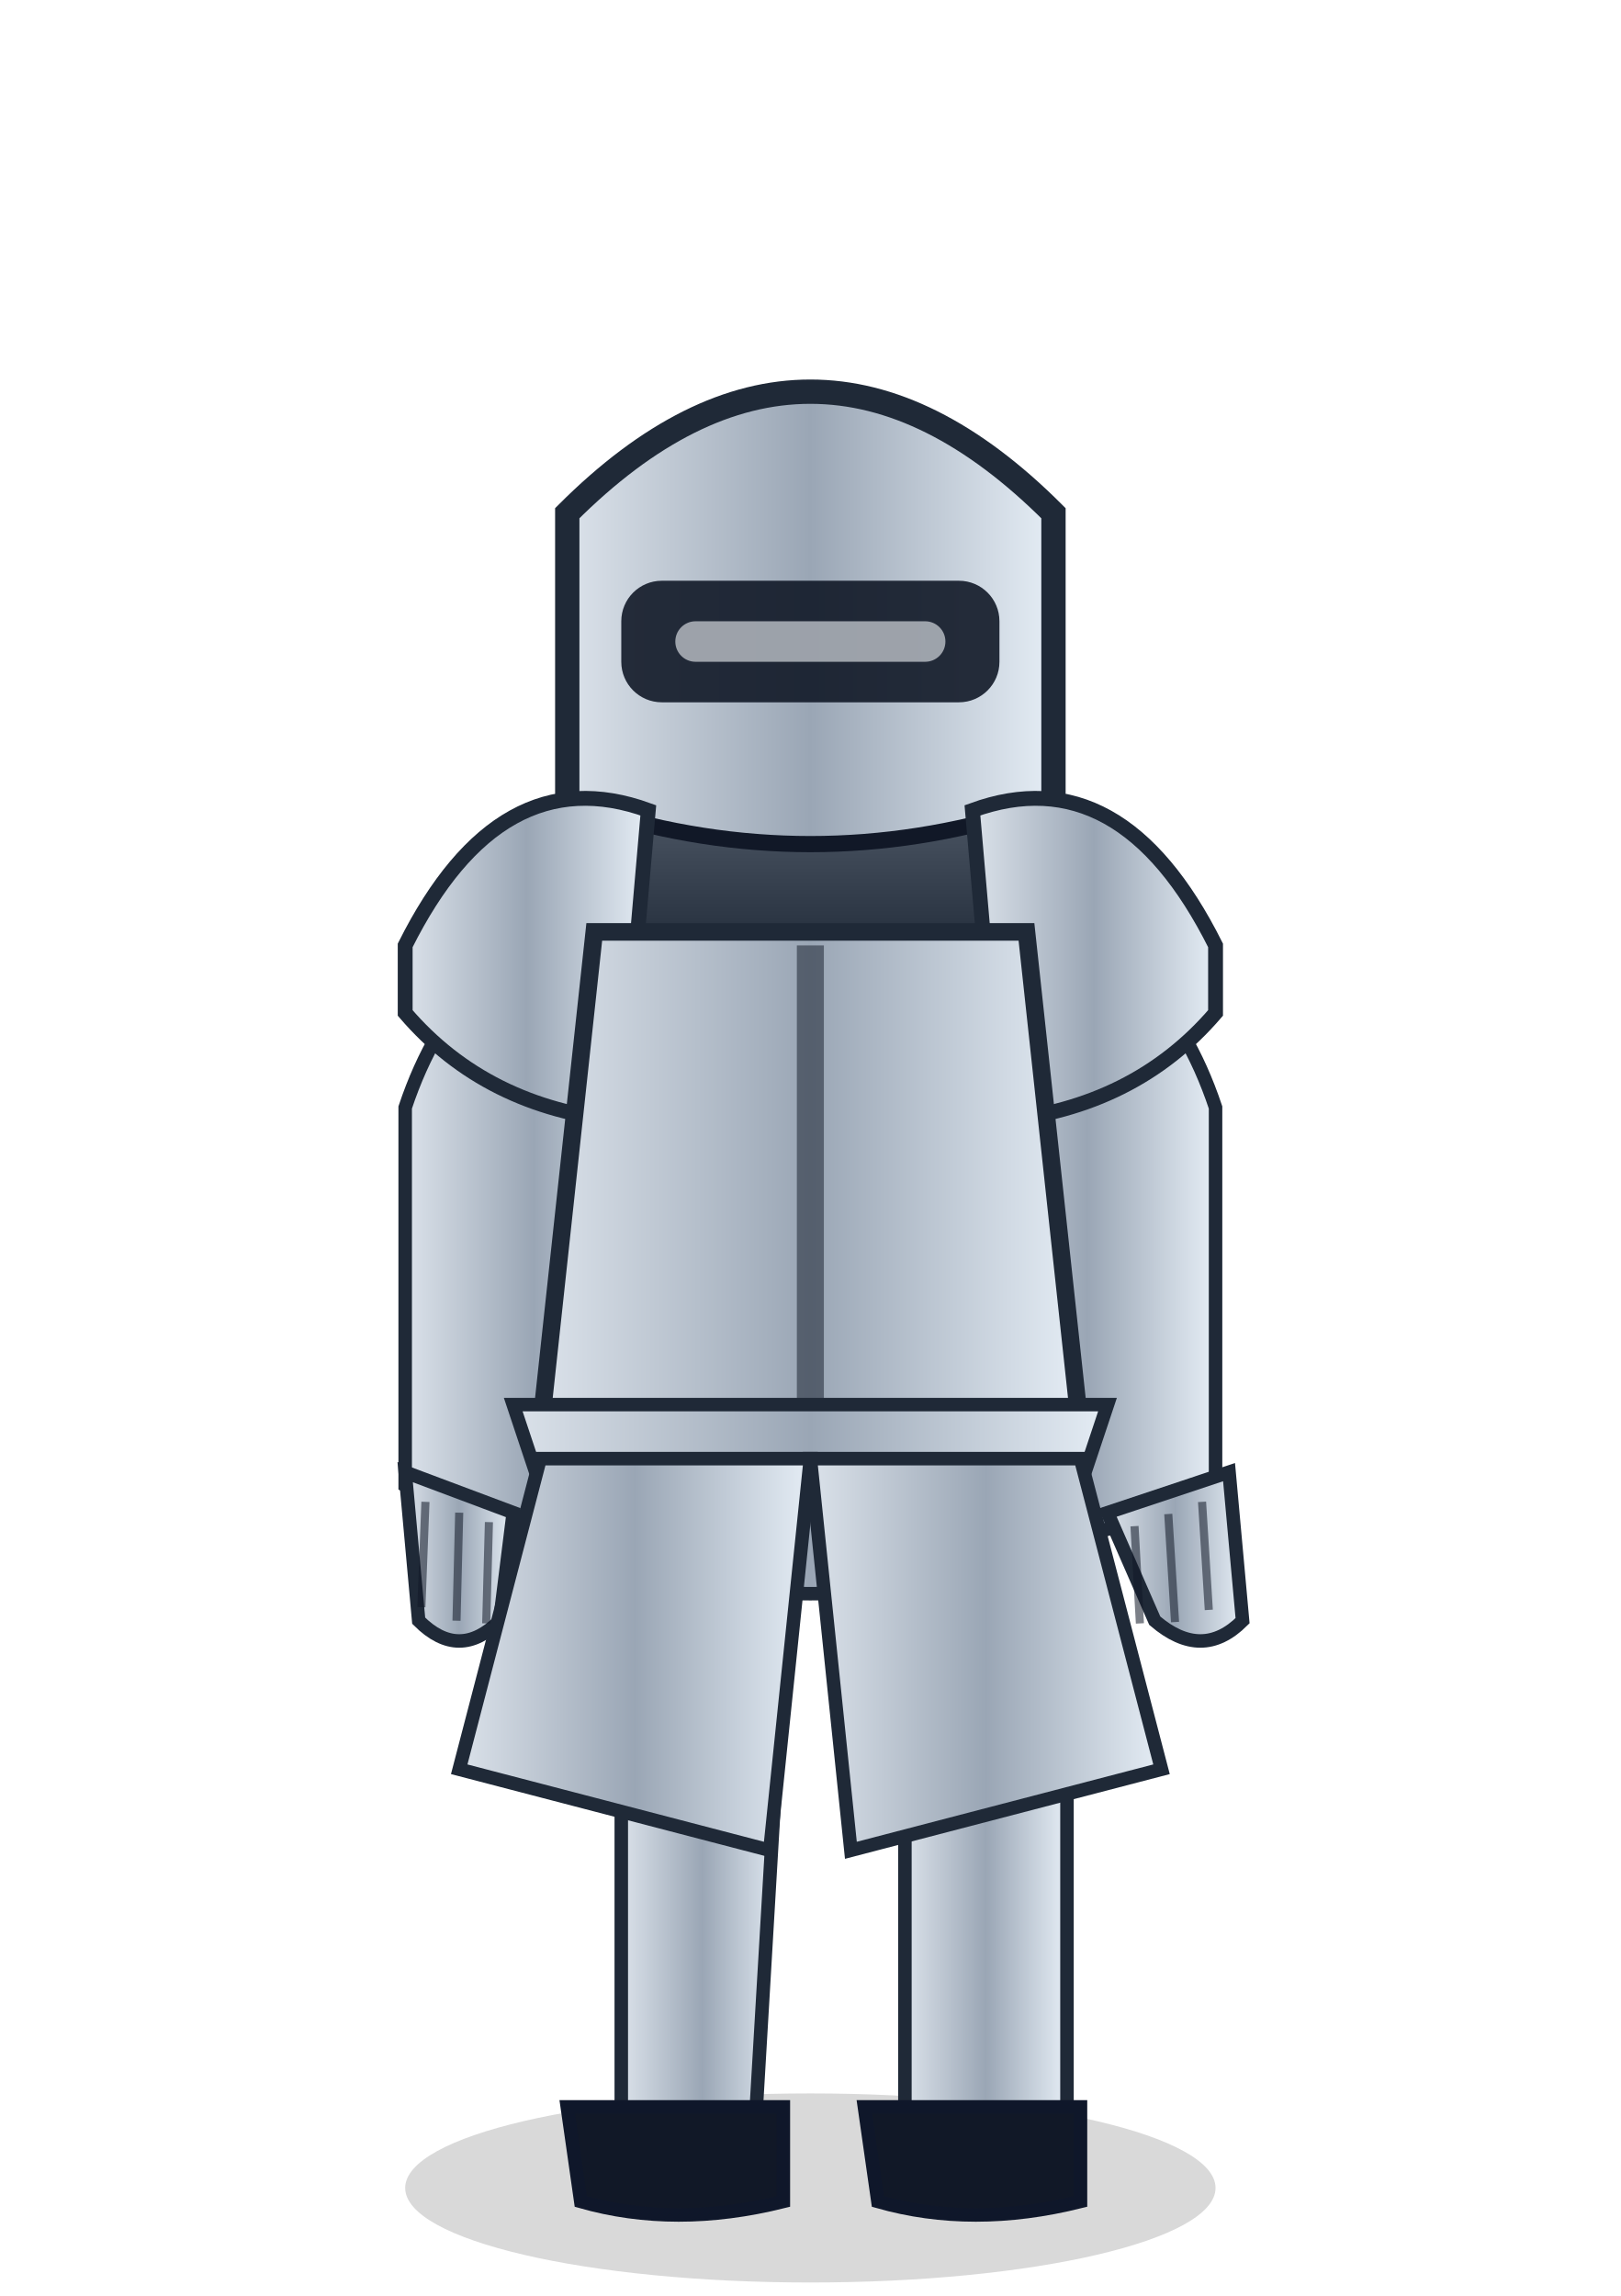
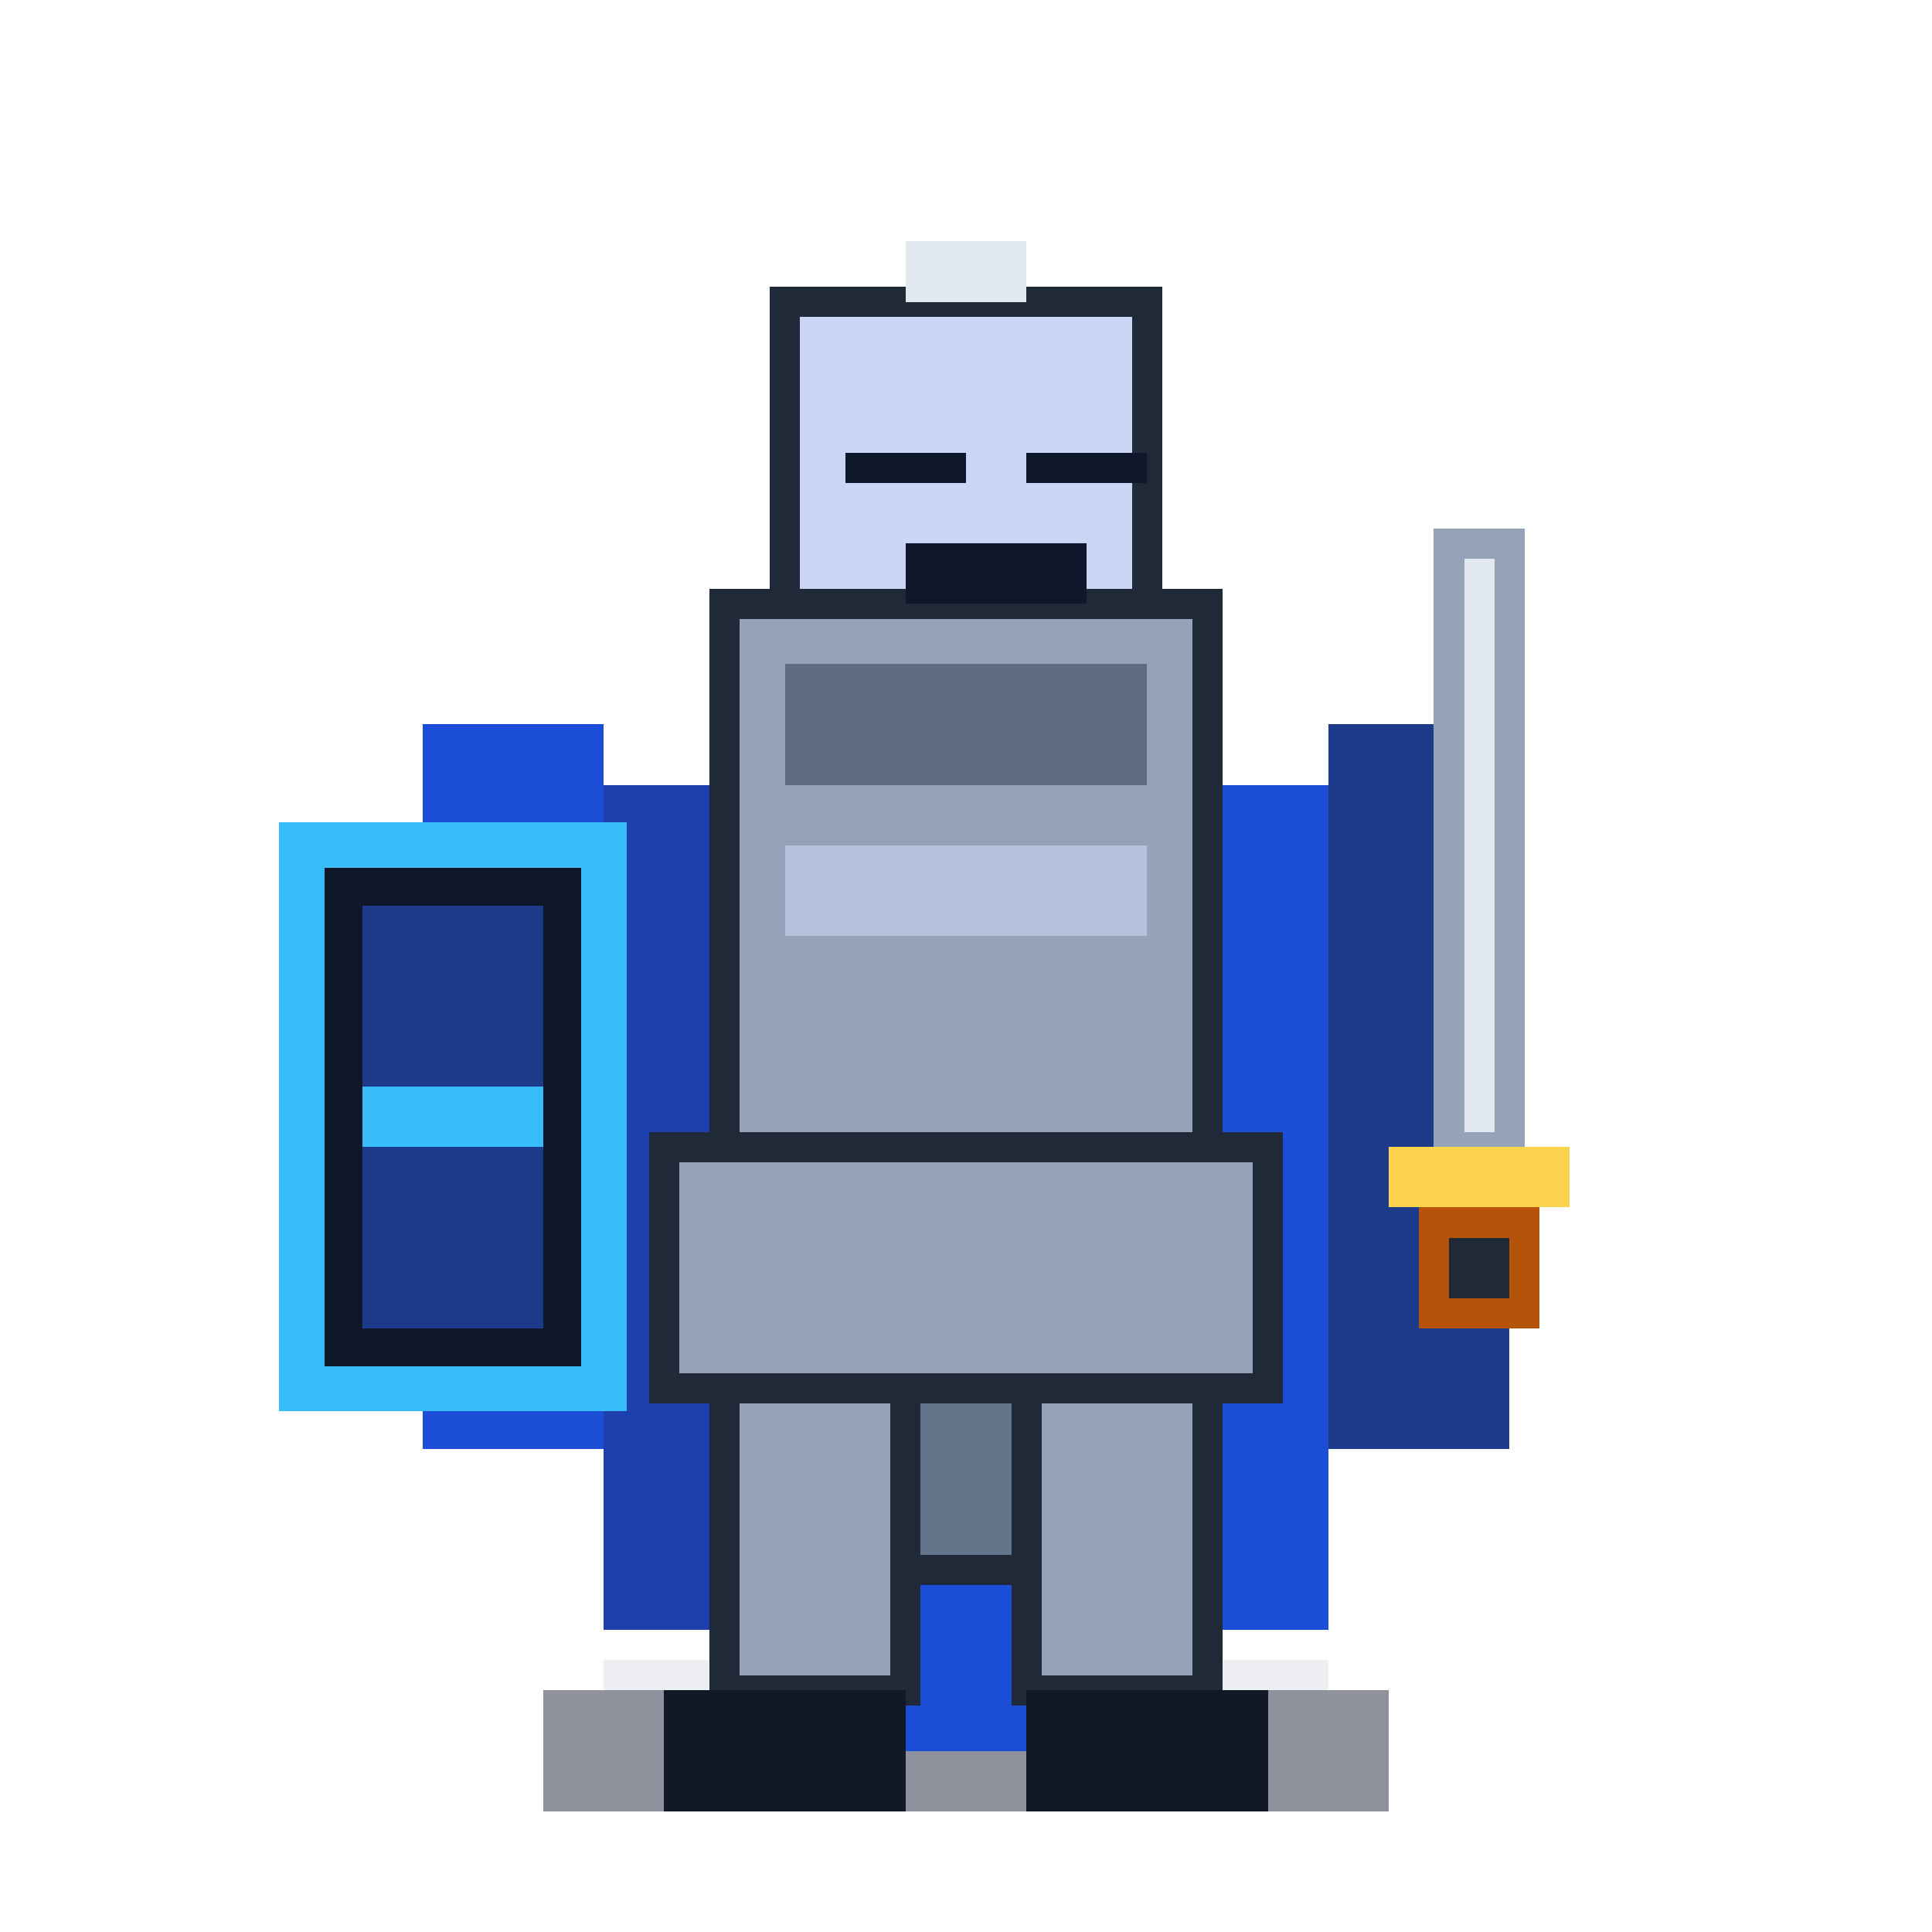
- <svg xmlns="http://www.w3.org/2000/svg" viewBox="0 0 120 170">
-   <defs>
-     <linearGradient id="steel" x1="0%" y1="0%" x2="100%" y2="0%">
-       <stop offset="0%" stop-color="#dbe2ea" />
-       <stop offset="50%" stop-color="#9aa6b5" />
-       <stop offset="100%" stop-color="#e5edf5" />
-     </linearGradient>
-     <linearGradient id="darkSteel" x1="0%" y1="0%" x2="0%" y2="100%">
-       <stop offset="0%" stop-color="#4b5563" />
-       <stop offset="100%" stop-color="#1f2937" />
-     </linearGradient>
-   </defs>
-   <ellipse cx="60" cy="162" rx="30" ry="7" fill="rgba(0,0,0,0.15)" />
-   <path d="M46 122 L58 122 L56 156 Q51 158 46 156 Z" fill="url(#steel)" stroke="#1f2937" stroke-width="1" />
-   <path d="M67 122 L79 122 L79 156 Q74 158 67 156 Z" fill="url(#steel)" stroke="#1f2937" stroke-width="1" />
-   <path d="M42 156 H58 V163 Q50 165 43 163 Z" fill="#111827" stroke="#0f172a" stroke-width="1" />
-   <path d="M64 156 H80 V163 Q72 165 65 163 Z" fill="#111827" stroke="#0f172a" stroke-width="1" />
-   <g id="arm-left">
-     <animateTransform attributeName="transform" type="rotate" values="0 40 75; 2 40 75; 0 40 75; -1 40 75; 0 40 75" dur="3.4s" repeatCount="indefinite" />
-     <path d="M30 82 Q34 70 45 67 L49 82 L42 114 Q35 113 30 110 Z" fill="url(#steel)" stroke="#1f2937" stroke-width="1" />
-     <path d="M30 109 L38 112 L37 120 Q34 123 31 120 Z" fill="url(#steel)" stroke="#1f2937" stroke-width="1" />
-     <path d="M31.5 111.2 L31.2 119" stroke="rgba(17,24,39,0.55)" stroke-width="0.6" />
-     <path d="M34 112 L33.8 120" stroke="rgba(17,24,39,0.55)" stroke-width="0.6" />
-     <path d="M36.2 112.7 L36 120.2" stroke="rgba(17,24,39,0.55)" stroke-width="0.6" />
+ <svg xmlns="http://www.w3.org/2000/svg" viewBox="0 0 64 64" role="img" aria-hidden="true" shape-rendering="crispEdges">
+   <rect width="64" height="64" fill="none" />
+   <g opacity="0.85">
+     <rect x="18" y="56" width="28" height="4" fill="rgba(15,23,42,0.55)" />
+     <rect x="20" y="55" width="24" height="1" fill="rgba(148,163,184,0.2)" />
  </g>
-   <g id="arm-right">
-     <animateTransform attributeName="transform" type="rotate" values="0 80 75; -2 80 75; 0 80 75; 1 80 75; 0 80 75" dur="3.4s" repeatCount="indefinite" />
-     <path d="M90 82 Q86 70 75 67 L71 82 L78 114 Q85 113 90 110 Z" fill="url(#steel)" stroke="#1f2937" stroke-width="1" />
-     <path d="M82 112 L91 109 L92 120 Q89 123 85.5 120 Z" fill="url(#steel)" stroke="#1f2937" stroke-width="1" />
-     <path d="M84 113 L84.4 120.2" stroke="rgba(17,24,39,0.55)" stroke-width="0.6" />
-     <path d="M86.5 112.1 L87 120.1" stroke="rgba(17,24,39,0.55)" stroke-width="0.6" />
-     <path d="M89 111.2 L89.5 119.2" stroke="rgba(17,24,39,0.55)" stroke-width="0.6" />
+   <g class="cape-shape">
+     <rect x="14" y="24" width="6" height="24" fill="#1d4ed8" />
+     <rect x="44" y="24" width="6" height="24" fill="#1e3a8a" />
+     <rect x="20" y="26" width="6" height="28" fill="#1e40af" />
+     <rect x="38" y="26" width="6" height="28" fill="#1d4ed8" />
+     <rect x="26" y="28" width="12" height="30" fill="#1d4ed8" />
  </g>
-   <g id="breath">
-     <animateTransform attributeName="transform" type="translate" values="0 0; 0 -2.4; 0 0" dur="4.2s" repeatCount="indefinite" />
-     <path d="M42 38 Q60 20 78 38 V60 Q60 66 42 60 Z" fill="url(#steel)" stroke="#1f2937" stroke-width="1.8" />
-     <g>
-       <animateTransform attributeName="transform" type="translate" values="0 0; 0 0; 2 0; 2 0; 0 0; 0 0" keyTimes="0;0.5;0.533;0.866;0.9;1" dur="30s" repeatCount="indefinite" calcMode="spline" keySplines="0.4 0 0.2 1;                     0.4 0 0.2 1;                     0 0 1 1;                     0.4 0 0.2 1;                     0 0 1 1" />
-       <rect x="46" y="43" width="28" height="9" rx="3" fill="#111827" opacity="0.9" />
-       <rect x="50" y="46" width="20" height="3" rx="1.5" fill="#d1d5db" opacity="0.7">
-         <animate attributeName="x" values="50;50;60;60;50;50" keyTimes="0;0.5;0.533;0.866;0.9;1" dur="30s" repeatCount="indefinite" calcMode="spline" keySplines="0.4 0 0.2 1;                              0.4 0 0.2 1;                              0 0 1 1;                              0.4 0 0.2 1;                              0 0 1 1" />
-         <animate attributeName="width" values="20;20;10;10;20;20" keyTimes="0;0.5;0.533;0.866;0.9;1" dur="30s" repeatCount="indefinite" calcMode="spline" keySplines="0.4 0 0.2 1;                              0.4 0 0.2 1;                              0 0 1 1;                              0.4 0 0.2 1;                              0 0 1 1" />
-         <animate attributeName="height" values="3;3;0.25;3;3;0.25;3;3;0.25;3" keyTimes="0;0.332;0.338;0.345;0.655;0.661;0.668;0.988;0.994;1" dur="30s" repeatCount="indefinite" calcMode="spline" keySplines="0.4 0 0.2 1;                              0.4 0 0.2 1;                              0.4 0 0.2 1;                              0.4 0 0.2 1;                              0.4 0 0.2 1;                              0.4 0 0.2 1;                              0.4 0 0.2 1;                              0.4 0 0.2 1;                              0 0 1 1" />
-         <animate attributeName="y" values="46;46;47.4;46;46;47.4;46;46;47.4;46" keyTimes="0;0.332;0.338;0.345;0.655;0.661;0.668;0.988;0.994;1" dur="30s" repeatCount="indefinite" calcMode="spline" keySplines="0.4 0 0.2 1;                              0.4 0 0.2 1;                              0.4 0 0.2 1;                              0.4 0 0.2 1;                              0.4 0 0.2 1;                              0.4 0 0.2 1;                              0.4 0 0.2 1;                              0.4 0 0.2 1;                              0 0 1 1" />
-       </rect>
-     </g>
-     <path d="M44 60 Q60 65 76 60 L78 69 Q60 74 42 69 Z" fill="url(#darkSteel)" stroke="#111827" stroke-width="1.2" />
-     <path d="M30 70 Q37 56 48 60 L46 83 Q36 82 30 75 Z" fill="url(#steel)" stroke="#1f2937" stroke-width="1.1" />
-     <path d="M90 70 Q83 56 72 60 L74 83 Q84 82 90 75 Z" fill="url(#steel)" stroke="#1f2937" stroke-width="1.1" />
-     <path d="M44 69 L76 69 L80 106 Q60 114 40 106 Z" fill="url(#steel)" stroke="#1f2937" stroke-width="1.3" />
-     <path d="M60 70 V110" stroke="rgba(17,24,39,0.5)" stroke-width="2" />
-     <path d="M38 104 H82 L78 116 Q60 120 42 116 Z" fill="url(#steel)" stroke="#1f2937" stroke-width="1" />
-     <path d="M40 108 H60 L57 137 L34 131 Z" fill="url(#steel)" stroke="#1f2937" stroke-width="1" />
-     <path d="M80 108 H60 L63 137 L86 131 Z" fill="url(#steel)" stroke="#1f2937" stroke-width="1" />
+   <g class="armor-core">
+     <rect x="26" y="10" width="12" height="10" fill="#cbd5f5" stroke="#1f2937" stroke-width="1" />
+     <rect x="24" y="20" width="16" height="18" fill="#94a3b8" stroke="#1f2937" stroke-width="1" />
+     <rect x="22" y="38" width="20" height="8" fill="#94a3b8" stroke="#1f2937" stroke-width="1" />
+     <rect x="24" y="46" width="16" height="6" fill="#64748b" stroke="#1f2937" stroke-width="1" />
+   </g>
+   <g class="leg-group">
+     <rect class="leg-piece" x="24" y="46" width="6" height="10" fill="#94a3b8" stroke="#1f2937" stroke-width="1" />
+     <rect class="leg-piece" x="34" y="46" width="6" height="10" fill="#94a3b8" stroke="#1f2937" stroke-width="1" />
+     <rect class="leg-piece" x="22" y="56" width="8" height="4" fill="#111827" />
+     <rect class="leg-piece" x="34" y="56" width="8" height="4" fill="#111827" />
+   </g>
+   <g>
+     <rect x="28" y="15" width="4" height="1" fill="#0f172a" />
+     <rect x="34" y="15" width="4" height="1" fill="#0f172a" />
+     <rect x="30" y="18" width="6" height="2" fill="#0f172a" />
+     <rect x="30" y="8" width="4" height="2" fill="#e2e8f0" />
+   </g>
+   <g class="shield-group" transform="translate(6,24)">
+     <rect class="shield-outline" x="4" y="4" width="10" height="18" fill="#0f172a" stroke="#38bdf8" stroke-width="1.5" />
+     <rect x="6" y="6" width="6" height="14" fill="#1e3a8a" />
+     <rect x="6" y="12" width="6" height="2" fill="#38bdf8" />
+   </g>
+   <g class="sword-group" transform="translate(42,18)">
+     <rect class="sword-blade" x="6" y="0" width="2" height="20" fill="#e2e8f0" stroke="#94a3b8" stroke-width="1" />
+     <rect x="4" y="20" width="6" height="2" fill="#fcd34d" />
+     <rect x="5" y="22" width="4" height="4" fill="#b45309" />
+     <rect x="6" y="23" width="2" height="2" fill="#1f2937" />
+   </g>
+   <g>
+     <rect x="26" y="22" width="12" height="4" fill="#1f2937" opacity="0.45" />
+     <rect x="26" y="28" width="12" height="3" fill="#cbd5f5" opacity="0.6" />
  </g>
</svg>
